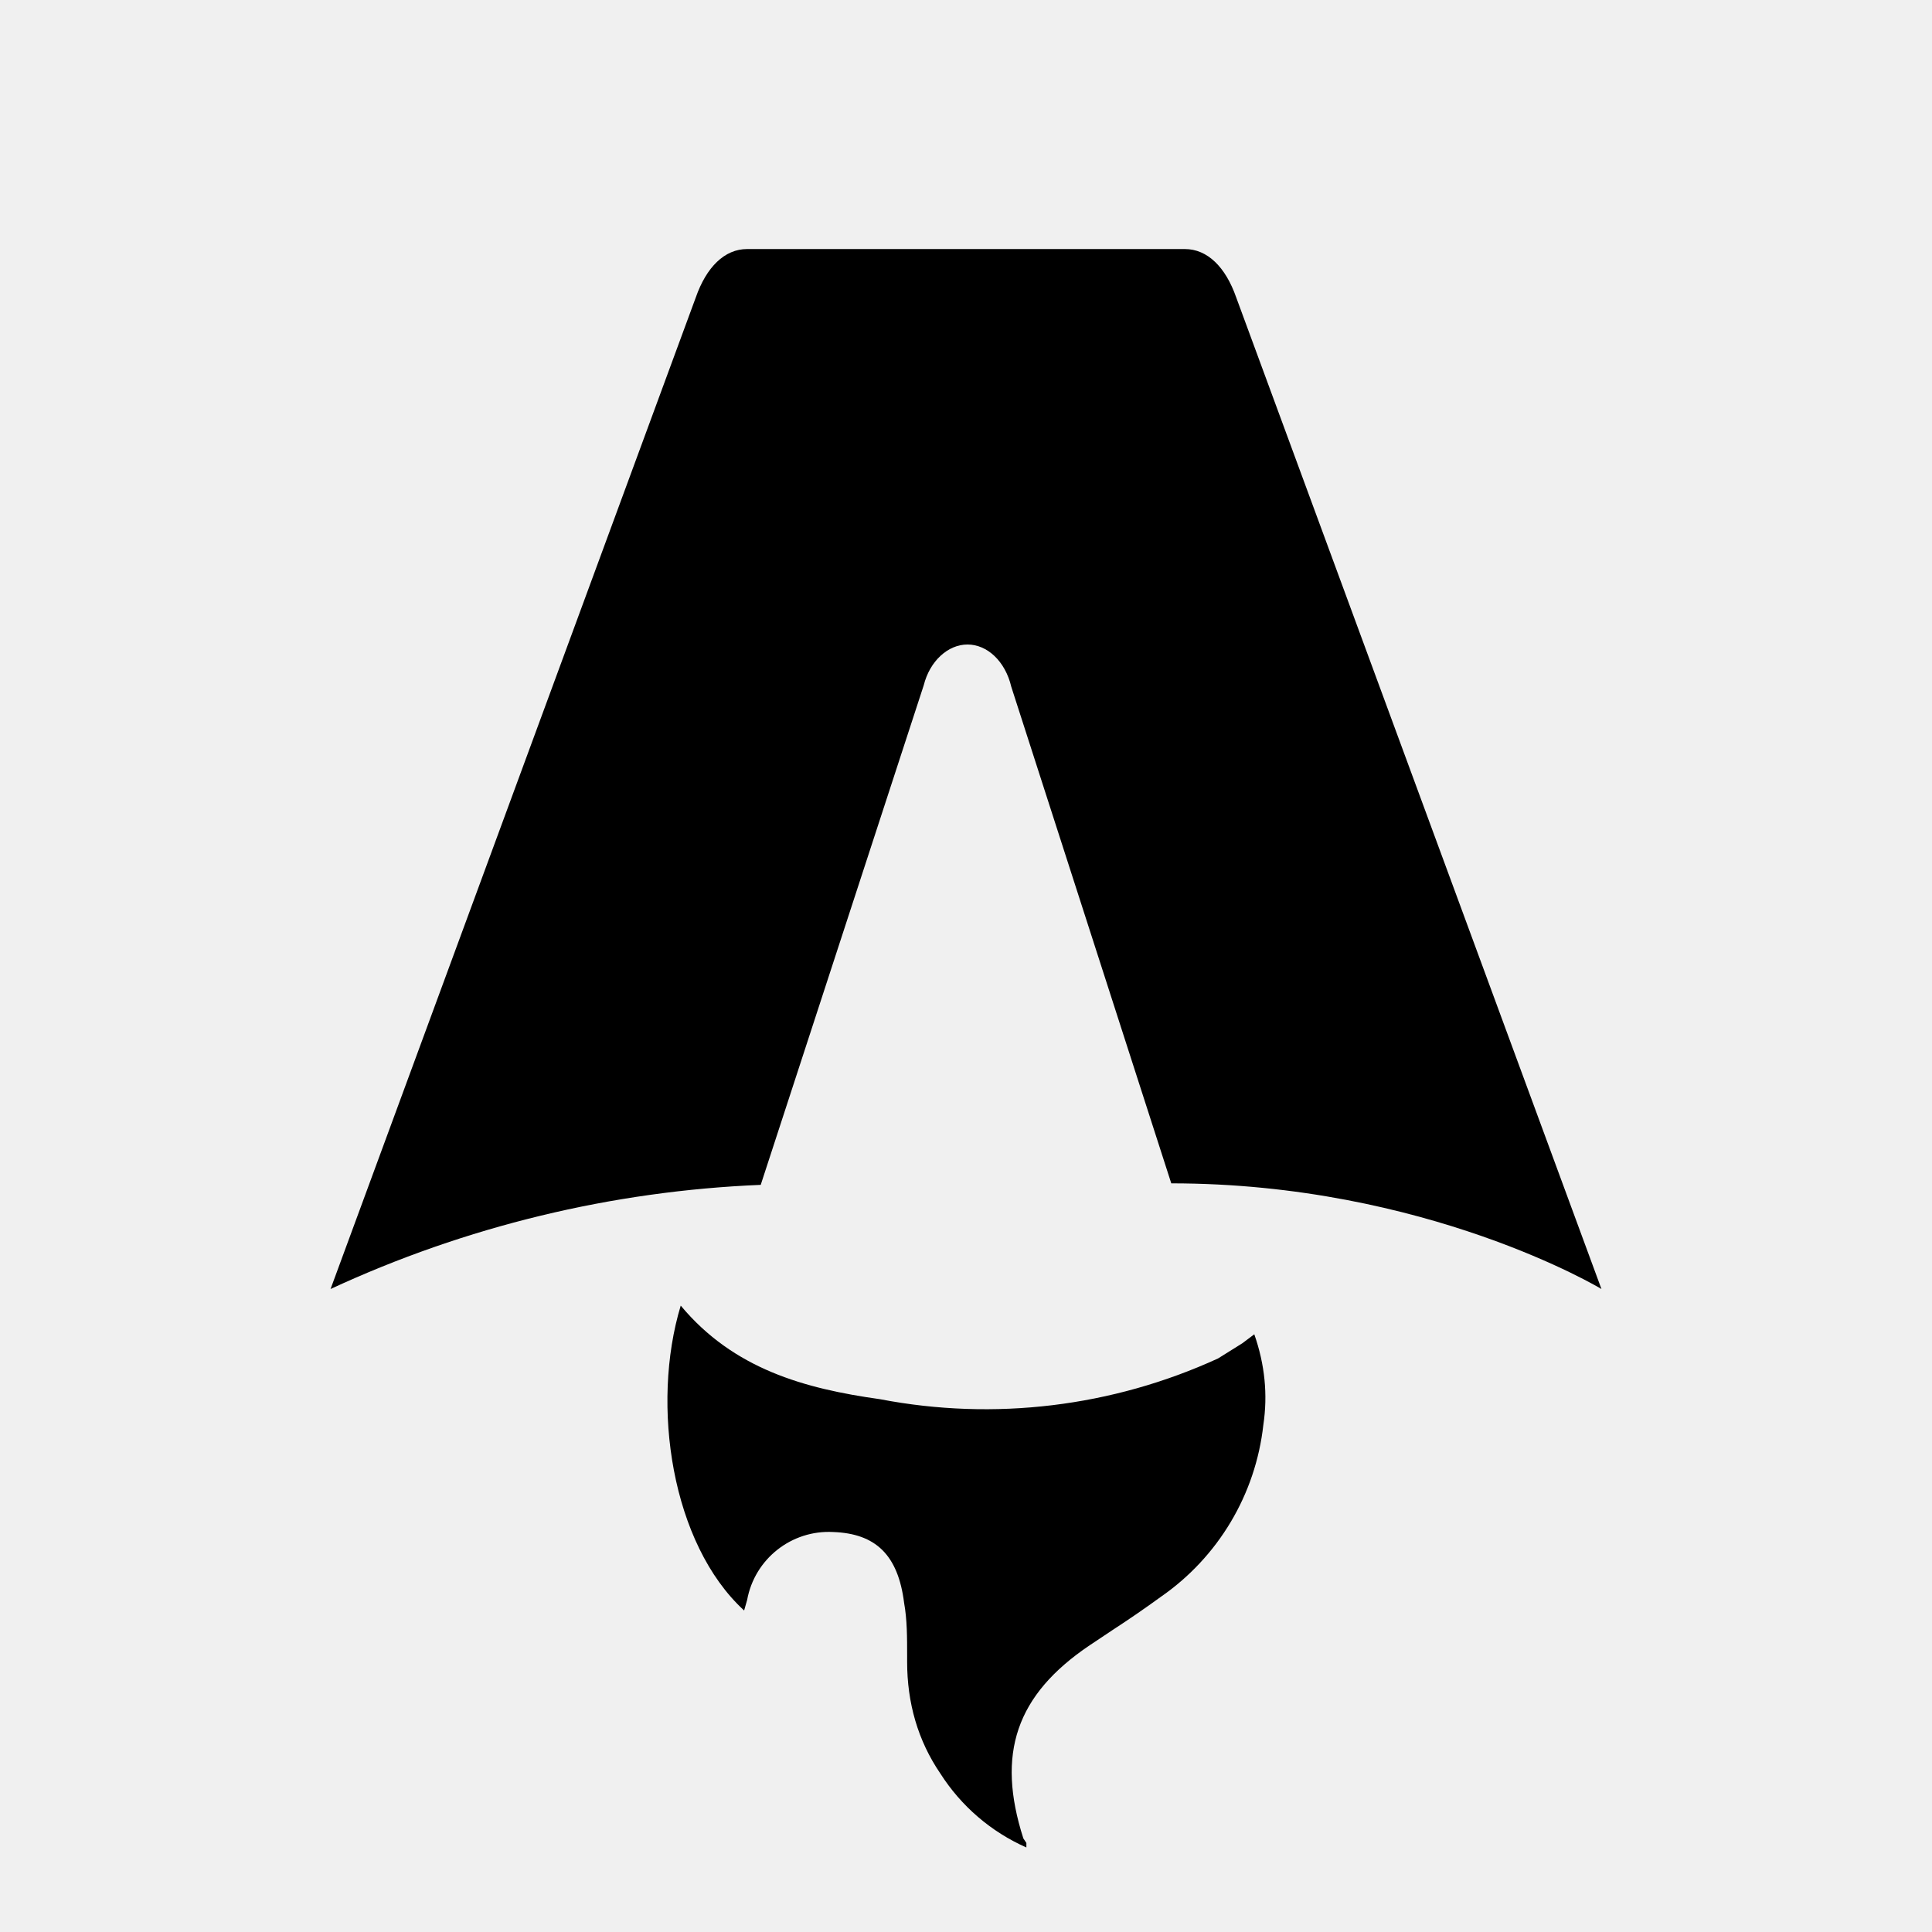
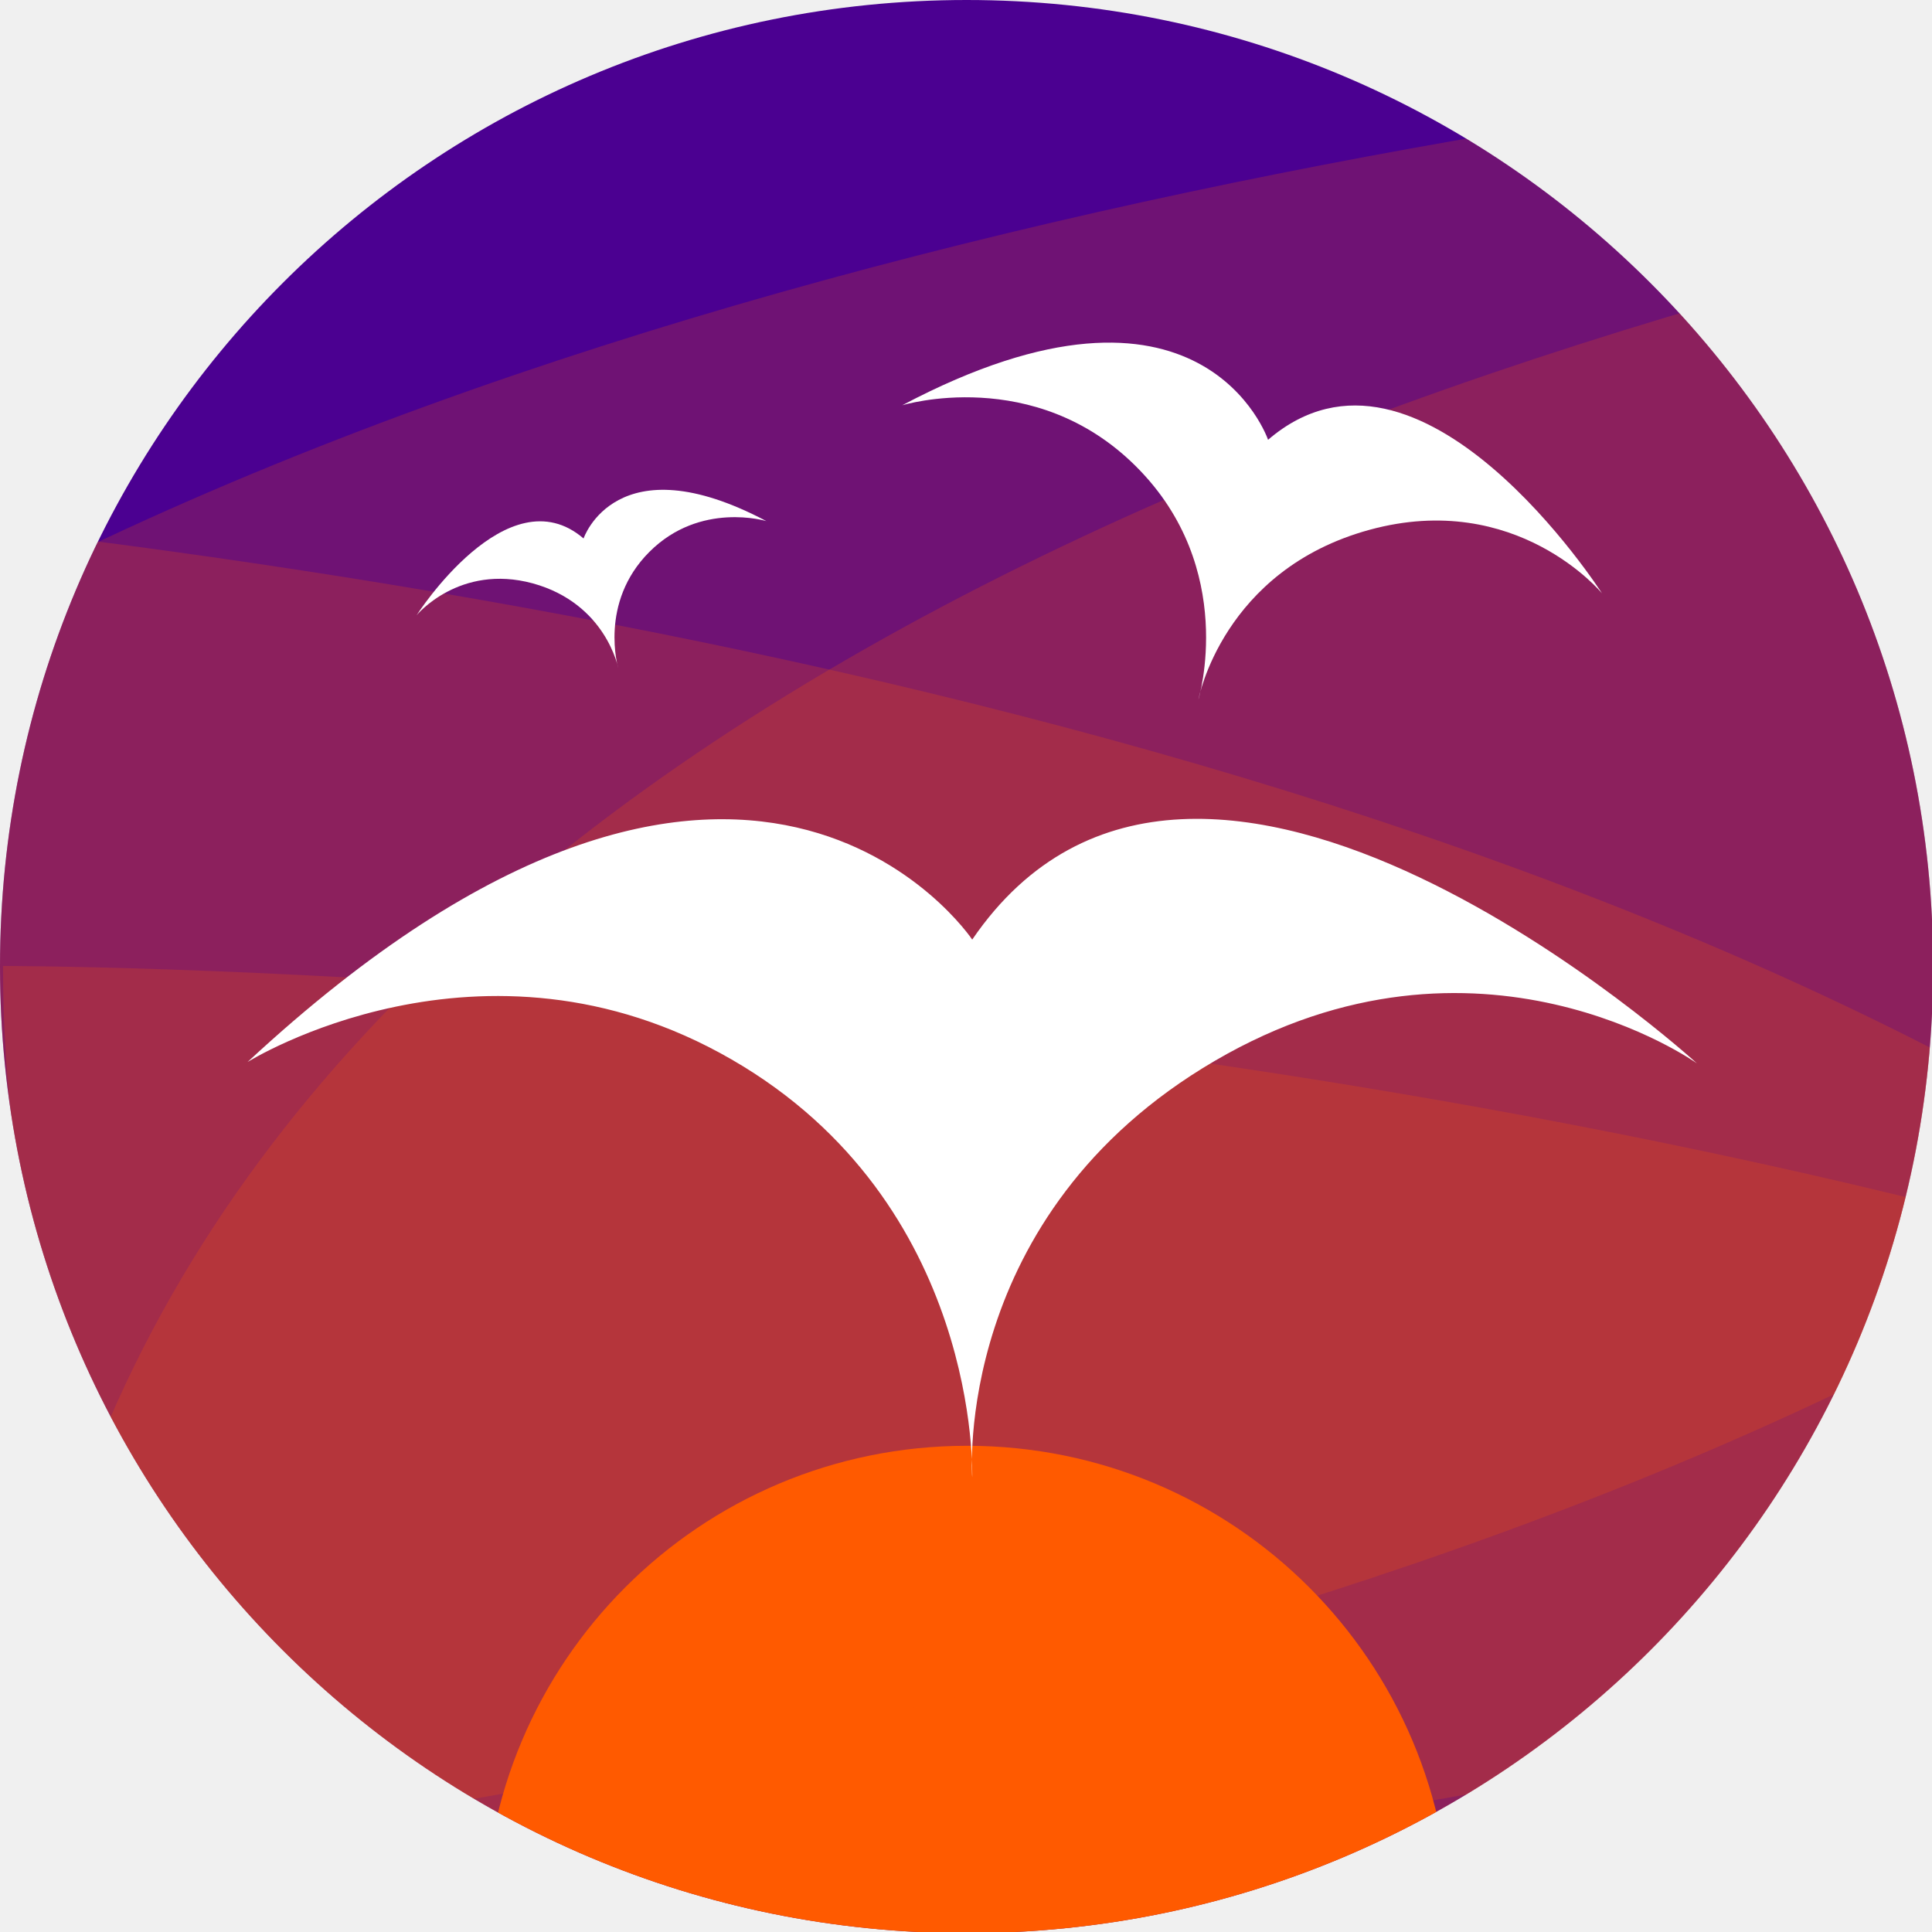
- <svg xmlns="http://www.w3.org/2000/svg" fill="none" viewBox="0 0 128 128">
-   <path d="M50.4 78.5a75.1 75.1 0 0 0-28.5 6.9l24.2-65.7c.7-2 1.9-3.2 3.4-3.2h29c1.5 0 2.7 1.2 3.4 3.2l24.2 65.7s-11.6-7-28.5-7L67 45.5c-.4-1.7-1.6-2.8-2.9-2.8-1.3 0-2.5 1.1-2.9 2.7L50.4 78.5Zm-1.1 28.2Zm-4.2-20.2c-2 6.6-.6 15.8 4.2 20.2a17.5 17.5 0 0 1 .2-.7 5.5 5.5 0 0 1 5.7-4.5c2.8.1 4.3 1.5 4.7 4.7.2 1.1.2 2.3.2 3.5v.4c0 2.7.7 5.2 2.2 7.4a13 13 0 0 0 5.7 4.9v-.3l-.2-.3c-1.8-5.6-.5-9.5 4.4-12.8l1.5-1a73 73 0 0 0 3.2-2.2 16 16 0 0 0 6.8-11.4c.3-2 .1-4-.6-6l-.8.6-1.6 1a37 37 0 0 1-22.4 2.7c-5-.7-9.7-2-13.2-6.2Z" />
-   <style>
-         path { fill: #000; }
-         @media (prefers-color-scheme: dark) {
-             path { fill: #FFF; }
-         }
-     </style>
+ <svg xmlns="http://www.w3.org/2000/svg" version="1.2" viewBox="0 0 1024 1024" width="1024" height="1024">
+   <defs>
+     <clipPath clipPathUnits="userSpaceOnUse" id="cp1">
+       <path d="m512.32 1024.63c-283.31 0-512.32-229-512.32-512.31 0-283.31 229.01-512.32 512.32-512.32 283.31 0 512.31 229.01 512.31 512.32 0 283.31-229 512.31-512.31 512.31z" />
+     </clipPath>
+   </defs>
+   <style>.a{fill:#4b0091}.b{fill:#ff5a00}.c{opacity:.2;fill:#ff5a00}.d{fill:#fff}</style>
+   <g clip-path="url(#cp1)">
+     <path class="a" d="m512.3 1024.6c-283.3 0-512.3-229-512.3-512.3 0-283.3 229-512.3 512.3-512.3 283.3 0 512.3 229 512.3 512.3 0 283.3-229 512.3-512.3 512.3z" />
+     <path class="b" d="m512.6 1278.6c-141.6 0-256.1-114.5-256.1-256.1 0-141.7 114.5-256.2 256.1-256.2 141.7 0 256.2 114.5 256.2 256.2 0 141.6-114.5 256.1-256.2 256.1z" />
+     <path class="c" d="m1.6 512c0 0 2051.2-3.5 2051.2 1024 0 0-2051.2 3.6-2051.2-1024z" />
+     <path class="c" d="m-511.2 245.9c0 0 2051.2-3.4 2051.2 1024 0 0-2051.2 3.7-2051.2-1024z" />
+     <path class="c" d="m2051.2 2.2c0 0-2048-3.4-2048 1022.4 0 0 2048 3.7 2048-1022.4z" />
+     <path class="c" d="m1533.6 3c0 0-2048-3.4-2048 1022.4 0 0 2048 3.7 2048-1022.4z" />
+   </g>
+   <path class="d" d="m327.7 354.2c0 0-6.4-34.3-45.3-45-39-10.6-61.6 16.9-61.6 16.9 0 0 48.2-75.3 88.5-40.7 0 0 17.3-51.3 96.9-9.2 0 0-35-10.7-62 16.3-27 27-16.5 61.7-16.5 61.7z" />
+   <path class="d" d="m602.2 247.3c-54-54-124-32.5-124-32.5 159.2-84.2 193.9 18.3 193.9 18.3 80.6-69.2 177 81.4 177 81.4 0 0-45.2-55-123.2-33.7-77.9 21.3-90.7 89.9-90.7 89.9 0 0 21.1-69.4-33-123.4z" />
+   <path class="d" d="m387.7 561.5c-132.4-76.4-256.5 1.4-256.5 1.4 264-245 384.1-64.9 384.1-64.9 119.9-175.5 384.1 65.6 384.1 65.6 0 0-115.9-82.9-255.4-1.4-139.6 81.5-128.7 220.8-128.7 220.8 0 0 4.8-145.1-127.6-221.5z" />
</svg>
